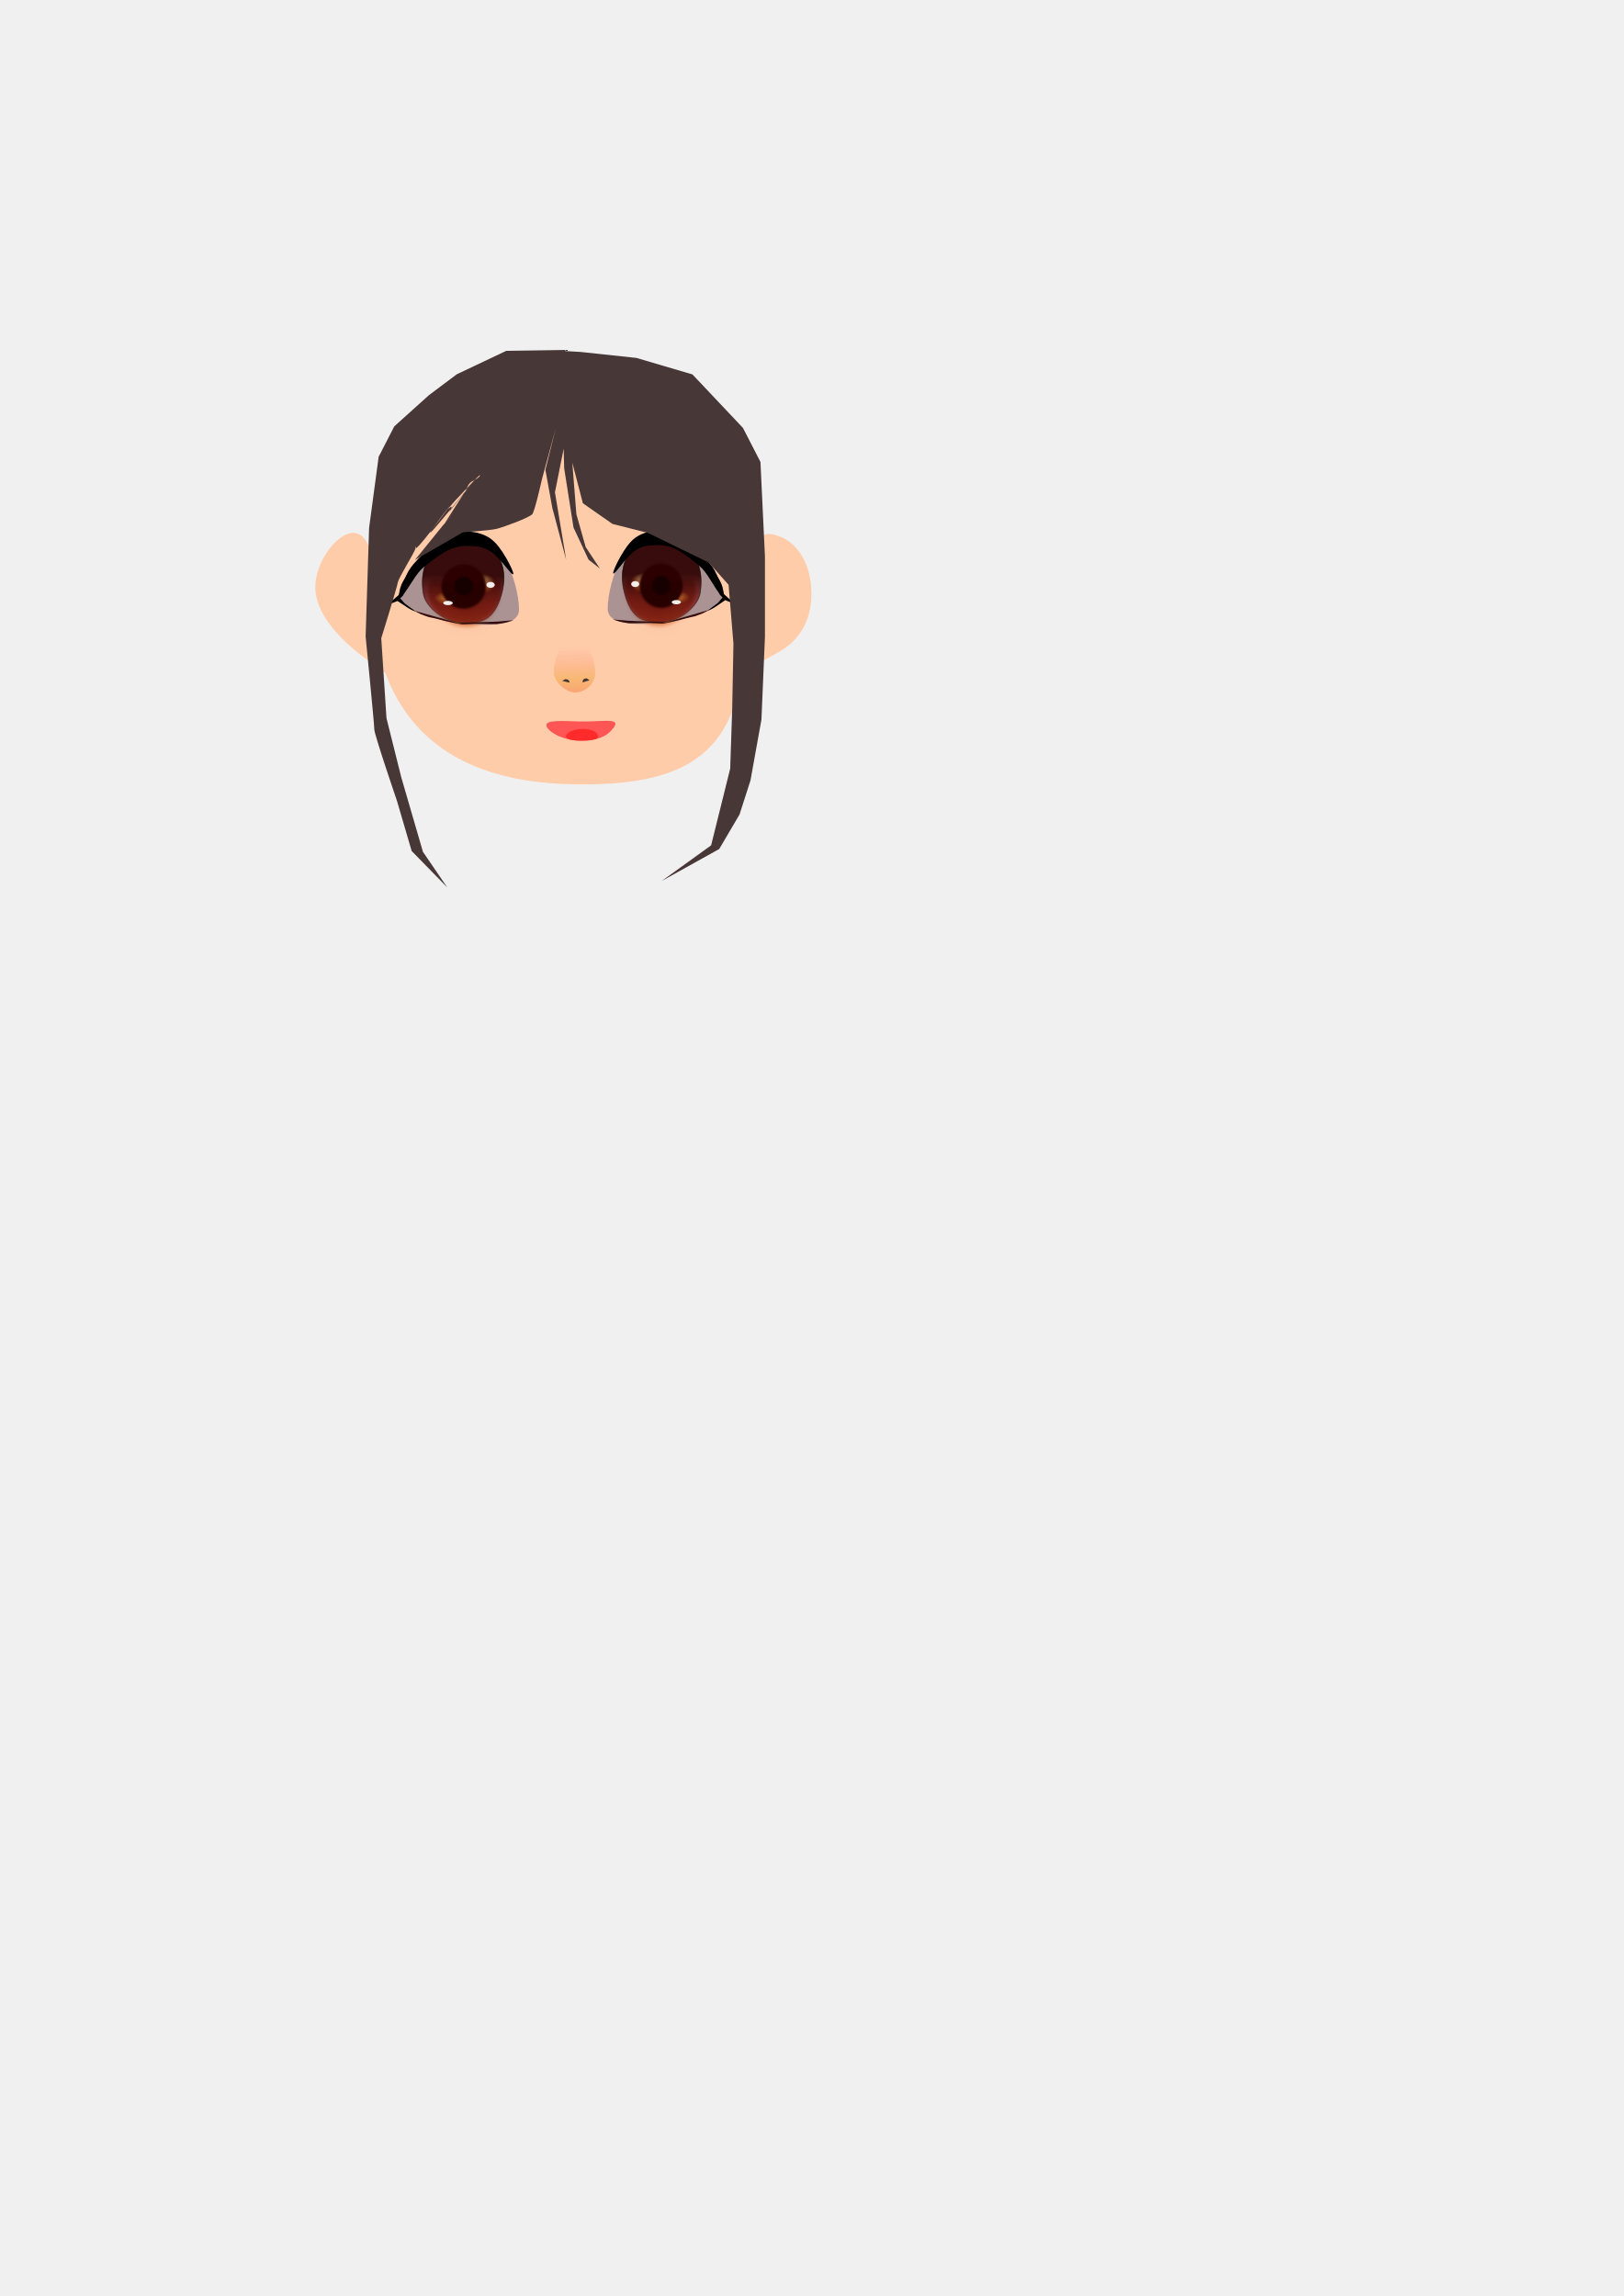
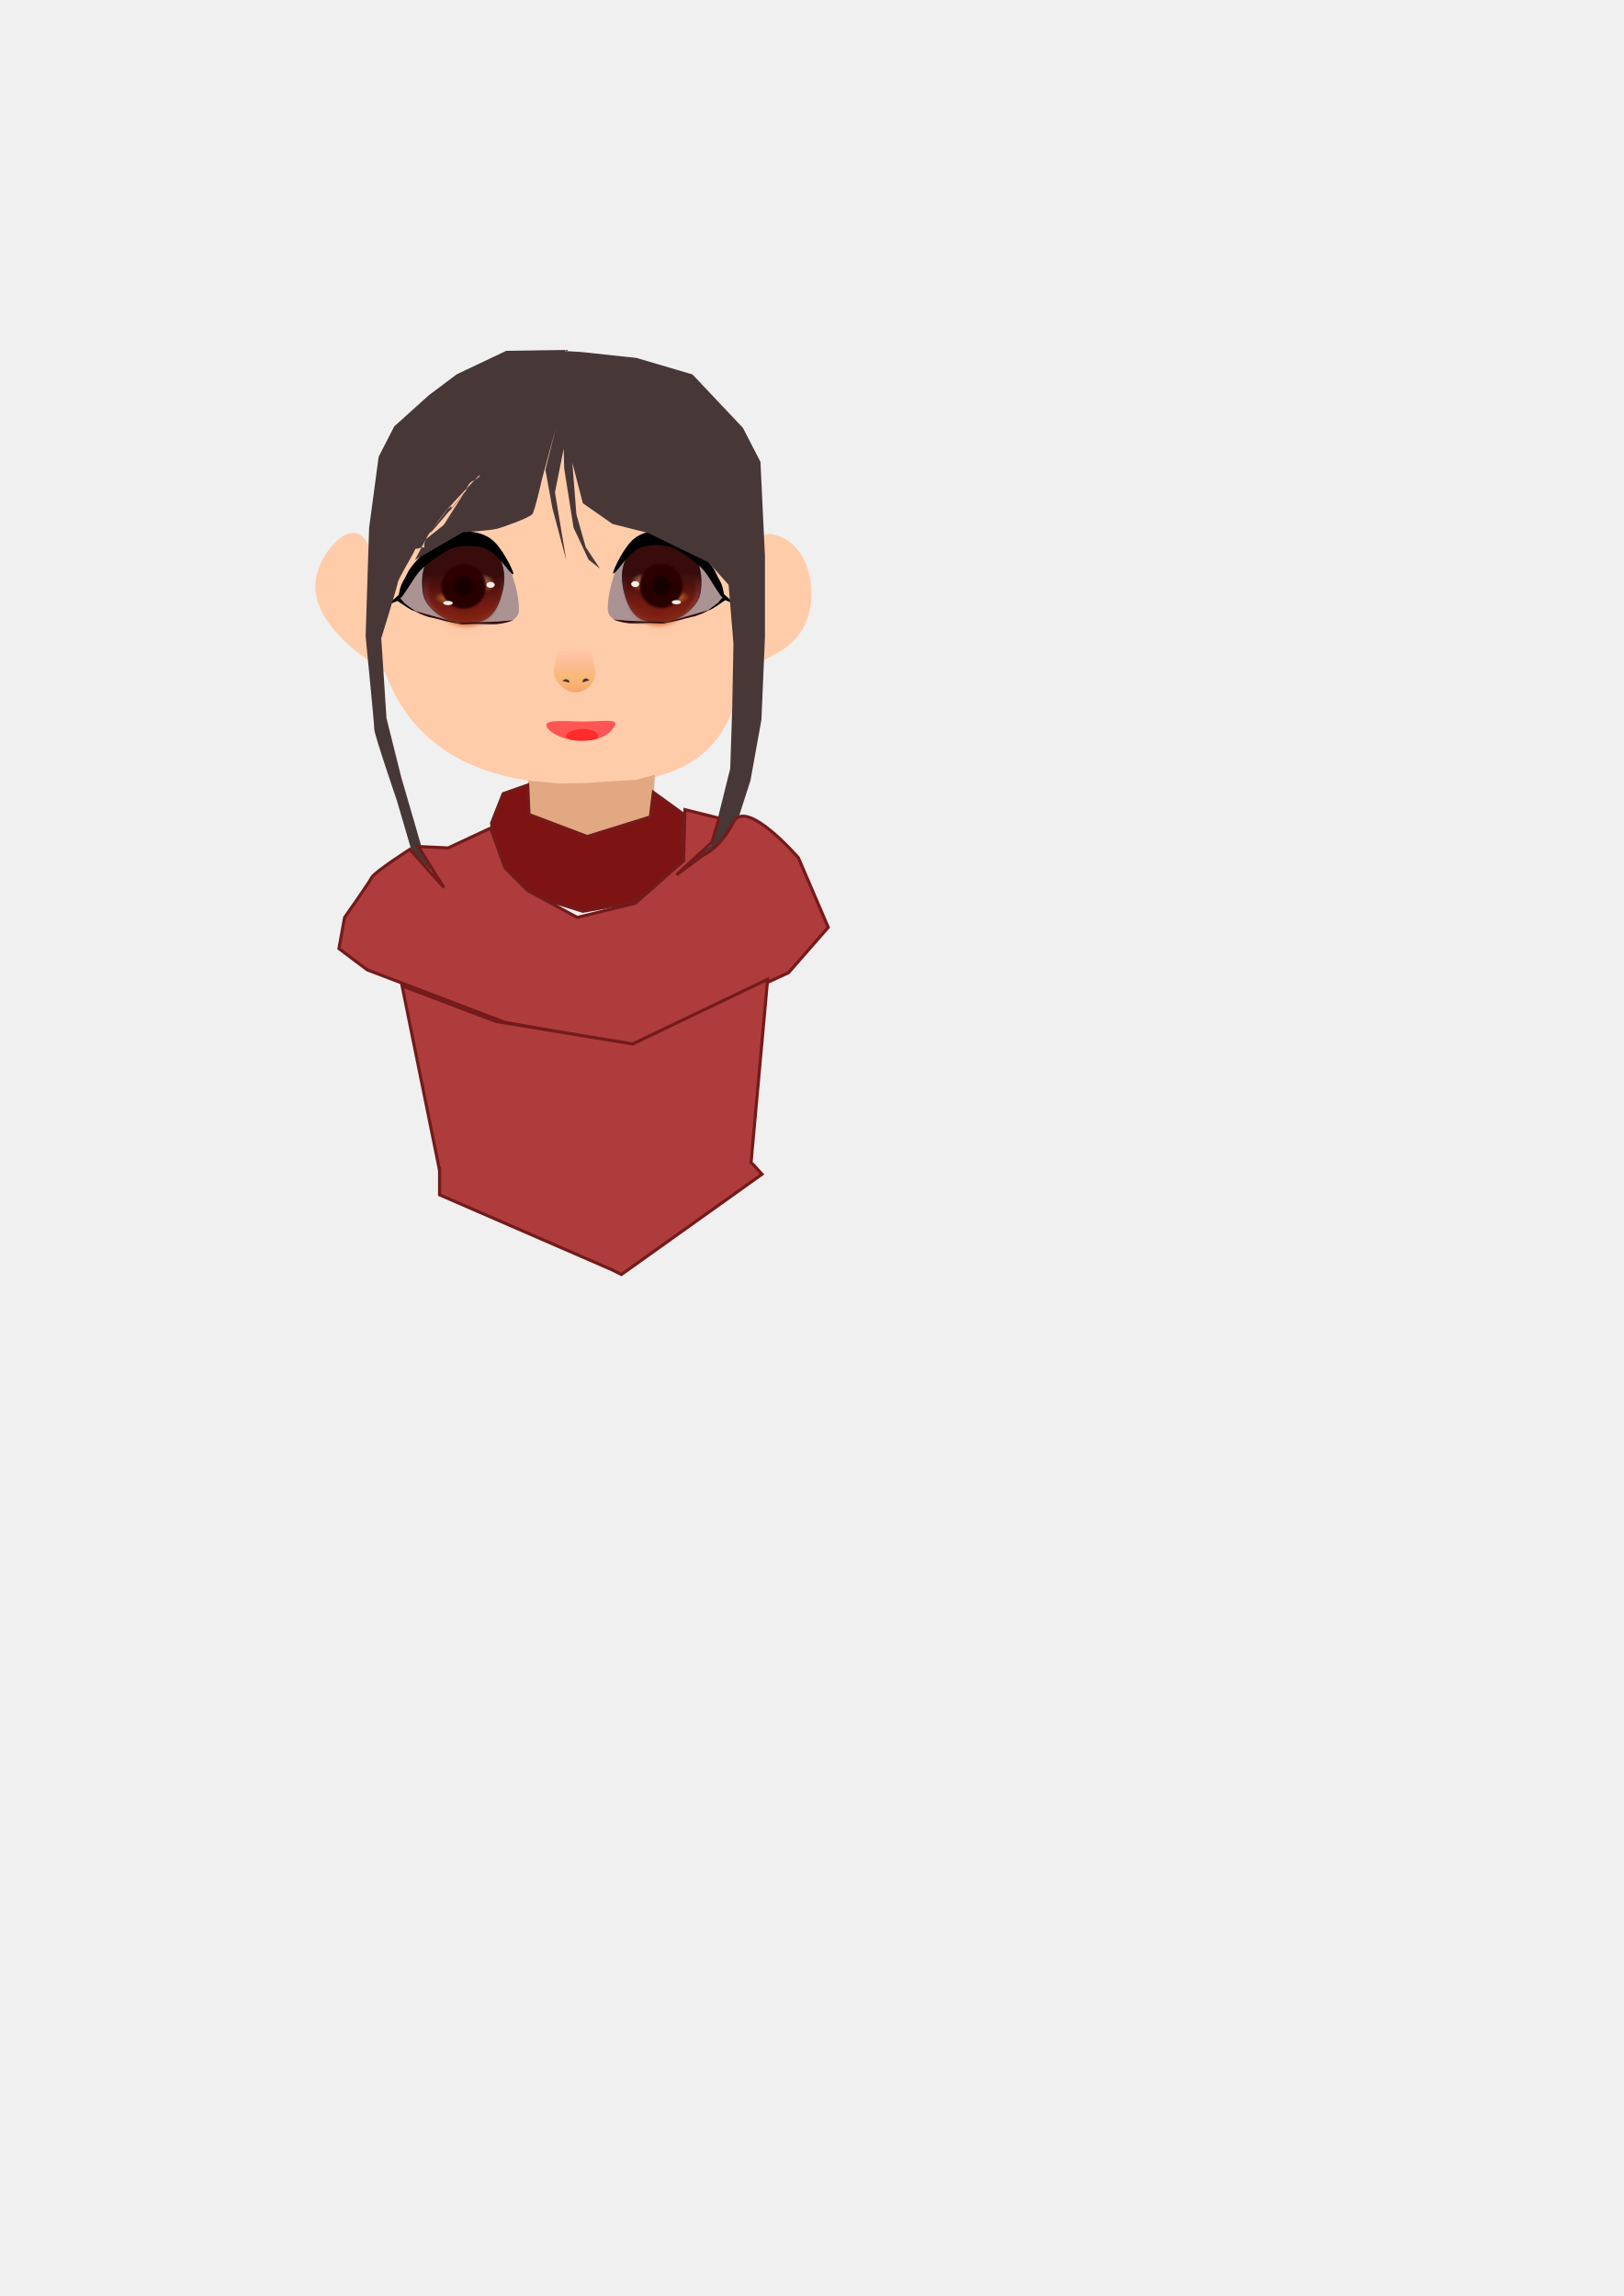
<svg xmlns="http://www.w3.org/2000/svg" xmlns:xlink="http://www.w3.org/1999/xlink" width="210mm" height="297mm" viewBox="0 0 210 297" version="1.1" id="svg1">
  <defs id="defs1">
    <linearGradient id="linearGradient22">
      <stop style="stop-color:#a44040;stop-opacity:1;" offset="0" id="stop30" />
      <stop style="stop-color:#000000;stop-opacity:0;" offset="1" id="stop31" />
    </linearGradient>
    <linearGradient id="linearGradient11">
      <stop style="stop-color:#ff8080;stop-opacity:1;" offset="0" id="stop11" />
      <stop style="stop-color:#f1a641;stop-opacity:0.498;" offset="0.5" id="stop13" />
      <stop style="stop-color:#ff8080;stop-opacity:0;" offset="1" id="stop12" />
    </linearGradient>
    <linearGradient id="linearGradient1">
      <stop style="stop-color:#380c0c;stop-opacity:1;" offset="0" id="stop1" />
      <stop style="stop-color:#7a1616;stop-opacity:0.749;" offset="0.25" id="stop8" />
      <stop style="stop-color:#a11d1d;stop-opacity:0.498;" offset="0.5" id="stop3" />
      <stop style="stop-color:#de4a4a;stop-opacity:0.247;" offset="0.75" id="stop4" />
      <stop style="stop-color:#300909;stop-opacity:0;" offset="1" id="stop2" />
    </linearGradient>
    <linearGradient id="linearGradient36">
      <stop style="stop-color:#000000;stop-opacity:1;" offset="0" id="stop36" />
      <stop style="stop-color:#000000;stop-opacity:0;" offset="1" id="stop37" />
    </linearGradient>
    <linearGradient id="linearGradient28">
      <stop style="stop-color:#db6e12;stop-opacity:1;" offset="0" id="stop28" />
      <stop style="stop-color:#b91f1f;stop-opacity:0;" offset="1" id="stop29" />
    </linearGradient>
    <linearGradient id="linearGradient25">
      <stop style="stop-color:#200203;stop-opacity:1;" offset="0" id="stop26" />
      <stop style="stop-color:#980b10;stop-opacity:0;" offset="1" id="stop27" />
    </linearGradient>
    <linearGradient id="linearGradient24">
      <stop style="stop-color:#350d0d;stop-opacity:1;" offset="0" id="stop24" />
      <stop style="stop-color:#350d0d;stop-opacity:0;" offset="1" id="stop25" />
    </linearGradient>
    <linearGradient id="linearGradient21">
      <stop style="stop-color:#ffffff;stop-opacity:1;" offset="0" id="stop22" />
      <stop style="stop-color:#e1d505;stop-opacity:0;" offset="1" id="stop23" />
    </linearGradient>
    <linearGradient id="linearGradient20">
      <stop style="stop-color:#ffffff;stop-opacity:1;" offset="0" id="stop20" />
      <stop style="stop-color:#dfb22c;stop-opacity:0;" offset="1" id="stop21" />
    </linearGradient>
    <linearGradient id="linearGradient18">
      <stop style="stop-color:#200202;stop-opacity:1;" offset="0" id="stop18" />
      <stop style="stop-color:#5a1919;stop-opacity:0.498;" offset="0.5" id="stop34" />
      <stop style="stop-color:#5a1919;stop-opacity:0;" offset="1" id="stop19" />
    </linearGradient>
    <filter style="color-interpolation-filters:sRGB" id="filter17" x="-0.247" y="-0.683" width="1.495" height="2.366">
      <feGaussianBlur stdDeviation="0.798" id="feGaussianBlur17" />
    </filter>
    <filter style="color-interpolation-filters:sRGB" id="filter19" x="-0.09" y="-0.077" width="1.18" height="1.153">
      <feGaussianBlur stdDeviation="0.067" id="feGaussianBlur19" />
    </filter>
    <radialGradient xlink:href="#linearGradient20" id="radialGradient21" cx="62.737" cy="74.725" fx="62.737" fy="74.725" r="0.819" gradientTransform="matrix(2.154569,0,0,1.58184,-72.83925,-42.69735)" gradientUnits="userSpaceOnUse" />
    <radialGradient xlink:href="#linearGradient21" id="radialGradient23" cx="57.983" cy="77.591" fx="57.983" fy="77.591" r="0.523" gradientTransform="matrix(3.782441,0,0,1.756094,-161.1983,-58.90604)" gradientUnits="userSpaceOnUse" />
    <radialGradient xlink:href="#linearGradient24" id="radialGradient25" cx="60.19" cy="78.771" fx="60.19" fy="78.771" r="2.698" gradientTransform="matrix(1,0,0,0.5243157,0,37.47031)" gradientUnits="userSpaceOnUse" />
    <filter style="color-interpolation-filters:sRGB" id="filter25" x="-0.508" y="-0.969" width="2.016" height="2.937">
      <feGaussianBlur stdDeviation="1.142" id="feGaussianBlur25" />
    </filter>
    <linearGradient xlink:href="#linearGradient25" id="linearGradient27" x1="60.064" y1="73.685" x2="62.399" y2="76.037" gradientUnits="userSpaceOnUse" gradientTransform="matrix(1.46578,0,0,1.131501,-28.0328,-10.53448)" />
    <filter style="color-interpolation-filters:sRGB" id="filter28" x="-0.056" y="-0.134" width="1.112" height="1.268">
      <feGaussianBlur stdDeviation="0.185" id="feGaussianBlur28" />
    </filter>
    <linearGradient xlink:href="#linearGradient28" id="linearGradient29" x1="60.842" y1="81.97" x2="60.898" y2="70.722" gradientUnits="userSpaceOnUse" />
    <radialGradient xlink:href="#linearGradient18" id="radialGradient34" cx="60.091" cy="75.953" fx="60.091" fy="75.953" r="3.346" gradientTransform="matrix(1,0,0,0.8894862,0,8.39384)" gradientUnits="userSpaceOnUse" />
    <filter style="color-interpolation-filters:sRGB" id="filter34" x="-0.076" y="-0.076" width="1.152" height="1.152">
      <feGaussianBlur stdDeviation="0.182" id="feGaussianBlur34" />
    </filter>
    <filter style="color-interpolation-filters:sRGB" id="filter35" x="-0.149" y="-0.146" width="1.298" height="1.291">
      <feGaussianBlur stdDeviation="0.149" id="feGaussianBlur35" />
    </filter>
    <linearGradient xlink:href="#linearGradient36" id="linearGradient37" x1="60.658" y1="67.93" x2="60.784" y2="85.533" gradientUnits="userSpaceOnUse" />
    <linearGradient xlink:href="#linearGradient1" id="linearGradient2" x1="60.029" y1="74.4" x2="59.777" y2="89.921" gradientUnits="userSpaceOnUse" spreadMethod="pad" />
    <linearGradient xlink:href="#linearGradient11" id="linearGradient12" x1="74.687" y1="91.748" x2="74.623" y2="83.567" gradientUnits="userSpaceOnUse" />
    <linearGradient xlink:href="#linearGradient22" id="linearGradient31" x1="71.619" y1="85.774" x2="76.994" y2="85.774" gradientUnits="userSpaceOnUse" />
    <radialGradient xlink:href="#linearGradient24" id="radialGradient51" gradientUnits="userSpaceOnUse" gradientTransform="matrix(1,0,0,0.5243157,0,37.47031)" cx="60.19" cy="78.771" fx="60.19" fy="78.771" r="2.698" />
    <linearGradient xlink:href="#linearGradient1" id="linearGradient51" gradientUnits="userSpaceOnUse" x1="60.029" y1="74.4" x2="59.777" y2="89.921" spreadMethod="pad" />
    <linearGradient xlink:href="#linearGradient36" id="linearGradient52" gradientUnits="userSpaceOnUse" x1="60.658" y1="67.93" x2="60.784" y2="85.533" />
    <radialGradient xlink:href="#linearGradient20" id="radialGradient52" gradientUnits="userSpaceOnUse" gradientTransform="matrix(2.154569,0,0,1.58184,-72.83925,-42.69735)" cx="62.737" cy="74.725" fx="62.737" fy="74.725" r="0.819" />
    <radialGradient xlink:href="#linearGradient21" id="radialGradient53" gradientUnits="userSpaceOnUse" gradientTransform="matrix(3.782441,0,0,1.756094,-161.1983,-58.90604)" cx="57.983" cy="77.591" fx="57.983" fy="77.591" r="0.523" />
    <radialGradient xlink:href="#linearGradient18" id="radialGradient54" gradientUnits="userSpaceOnUse" gradientTransform="matrix(1,0,0,0.8894862,0,8.39384)" cx="60.091" cy="75.953" fx="60.091" fy="75.953" r="3.346" />
    <linearGradient xlink:href="#linearGradient25" id="linearGradient54" gradientUnits="userSpaceOnUse" gradientTransform="matrix(1.46578,0,0,1.131501,-28.0328,-10.53448)" x1="60.064" y1="73.685" x2="62.399" y2="76.037" />
    <linearGradient xlink:href="#linearGradient28" id="linearGradient55" gradientUnits="userSpaceOnUse" x1="60.842" y1="81.97" x2="60.898" y2="70.722" />
  </defs>
  <g id="layer1">
    <path id="path1" style="fill:#ffccaa;stroke:#000000;stroke-width:0;stroke-linecap:round;paint-order:markers fill stroke" d="M 96.23,83.632 C 95.651,98.215 87.867,101.662 74.214,101.458 55.817,101.183 47.97,91.186 47.969,75.267 47.969,59.348 58.164,48.983 72.278,48.442 86.771,47.887 102.023,59.419 96.411,83.811 L 70.654,83.632 Z" />
    <path id="path2" style="fill:#ffccaa;stroke:#000000;stroke-width:0;stroke-linecap:round;paint-order:markers fill stroke" d="m 104.945,76.832 c 0,4.101 -2.135,6.286 -4.076,7.426 -8.592,5.048 -5.566,0.138 -4.077,-7.426 1.407,-7.146 1.097,-8.549 4.076,-7.427 2.107,0.794 4.077,3.324 4.077,7.426 l -4.077,7.55e-4 z" />
    <path id="path3" style="fill:#ffccaa;stroke:#000000;stroke-width:0;stroke-linecap:round;paint-order:markers fill stroke" d="m 48.475,76.289 c 4.837,7.076 4.512,13.676 0.054,9.804 -0.42,-0.365 -6.693,-4.223 -7.64,-9.021 -0.746,-3.779 2.621,-8.147 4.77,-8.147 2.149,-2.93e-4 2.816,3.513 2.816,7.364 l -3.597,0.148 z" />
    <g id="g32">
      <path id="path4" style="fill:#ac9393;stroke:#000000;stroke-width:0;stroke-linecap:round;paint-order:markers fill stroke" d="m 67.127,78.853 c -0.007,2.487 -4.971,1.911 -6.873,1.911 -1.902,0 -4.039,-1.043 -5.955,-1.546 -6.837,-1.793 1.288,-8.506 5.532,-9.987 4.536,-1.582 7.306,6.034 7.295,9.622 z" />
      <g id="g31">
        <path id="path13" style="mix-blend-mode:normal;fill:#2e0d0d;stroke:#980b10;stroke-width:0;stroke-linecap:round;paint-order:markers fill stroke;filter:url(#filter19)" d="m 61.045,75.626 a 0.89,1.047 0 0 1 -0.89,1.047 0.89,1.047 0 0 1 -0.89,-1.047 0.89,1.047 0 0 1 0.89,-1.047 0.89,1.047 0 0 1 0.89,1.047 z" transform="matrix(1.363366,0,0,1.210737,-21.90069,-15.89471)" />
        <path id="path23" style="mix-blend-mode:normal;fill:url(#radialGradient25);stroke:#980b10;stroke-width:0;stroke-linecap:round;paint-order:markers fill stroke;filter:url(#filter25)" d="m 62.888,78.093 c 0,1.156 -1.208,2.093 -2.698,2.093 -1.49,0 -2.698,-0.937 -2.698,-2.093 0,-1.156 1.076,-0.605 2.566,-0.605 1.49,0 2.829,-0.55 2.829,0.605 z" transform="matrix(1,0,0,1.314328,0,-26.06595)" />
        <path id="path8" style="fill:url(#linearGradient2);stroke:url(#linearGradient37);stroke-width:0.1;stroke-linecap:round;stroke-dasharray:none;stroke-opacity:1;paint-order:markers fill stroke;fill-opacity:1" d="m 64.873,76.879 c -1.014,3.569 -2.738,3.595 -4.445,3.671 -2.912,0.131 -5.408,-2.001 -5.687,-3.746 -0.881,-5.497 3.296,-7.303 5.619,-6.991 4.629,0.621 5.374,4.037 4.513,7.066 z" />
        <path style="fill:#000000;fill-opacity:1;stroke:#000000;stroke-width:0;stroke-linecap:round;paint-order:markers fill stroke" d="m 52.01,75.409 c 0.328,-0.919 0.653,-1.459 1.204,-2.115 0.551,-0.656 1.328,-1.428 2,-1.999 0.672,-0.57 1.239,-0.939 1.827,-1.258 0.588,-0.319 1.198,-0.588 1.765,-0.751 0.567,-0.163 1.091,-0.22 1.694,-0.177 0.602,0.043 1.283,0.184 1.913,0.468 0.631,0.283 1.212,0.709 1.832,1.509 0.62,0.8 1.279,1.976 1.619,2.727 0.34,0.751 0.362,1.078 -0.102,0.582 -0.464,-0.496 -1.414,-1.814 -2.328,-2.537 -0.915,-0.723 -1.794,-0.851 -2.699,-0.892 -0.904,-0.04 -1.833,0.007 -2.827,0.439 -0.994,0.432 -2.053,1.247 -2.765,1.799 -0.712,0.552 -1.077,0.84 -1.706,1.749 -0.629,0.909 -1.524,2.439 -1.805,2.555 -0.281,0.116 0.05,-1.182 0.379,-2.1 z" id="path6" transform="translate(0.2764303,-0.3356654)" />
        <ellipse style="mix-blend-mode:normal;fill:url(#radialGradient21);stroke:#980b10;stroke-width:0;stroke-linecap:round;stroke-opacity:1;paint-order:markers fill stroke" id="path14" cx="62.332" cy="75.505" rx="1.764" ry="1.295" />
        <ellipse style="fill:url(#radialGradient23);stroke:#980b10;stroke-width:0;stroke-linecap:round;stroke-opacity:1;paint-order:markers fill stroke" id="path15" cx="58.118" cy="77.351" rx="1.979" ry="0.919" />
        <path id="path16" style="mix-blend-mode:color-burn;fill:#000000;stroke:#980b10;stroke-width:0;stroke-linecap:round;paint-order:markers fill stroke;filter:url(#filter17);fill-opacity:0" d="m 63.919,78.636 c -0.104,2.341 -2.051,1.781 -2.672,1.745 -4.57,-0.261 -5.705,-1.025 -4.765,-2.178 0.739,-0.906 1.822,0.194 3.744,0.087 1.309,-0.073 3.777,-1.58 3.692,0.345 z" />
        <path id="path12" style="fill:url(#radialGradient34);stroke:url(#linearGradient27);stroke-width:0;stroke-linecap:round;paint-order:markers fill stroke" d="m 63.43,75.36 c 0.129,1.451 -1.488,3.571 -3.168,3.569 -1.734,-0.003 -3.988,-1.75 -3.43,-3.601 0.491,-1.628 2.118,-2.594 4.099,-2.299 1.729,0.257 2.442,1.678 2.5,2.331 z" />
        <path style="fill:#350d0d;fill-opacity:1;stroke:#980b10;stroke-width:0;stroke-linecap:round;stroke-dasharray:none;stroke-opacity:1;paint-order:markers fill stroke" d="m 66.441,80.224 c -0.597,0.192 -1.124,0.394 -2.26,0.509 0,0 -1.582,-0.005 -2.217,-0.058 -0.602,-0.049 -1.848,0.087 -2.172,0.079 -0.316,-0.008 -2.324,-0.451 -2.324,-0.451 0,0 -1.662,-0.437 -1.82,-0.437 -0.158,0 -1.23,-0.419 -1.23,-0.419 l -1.009,-0.503 c 1.815,0.524 1.826,0.508 5.83,1.653 1.847,-0.051 3.885,-0.157 5.133,-0.197 z" id="path24" />
        <ellipse style="fill:#2c0000;fill-opacity:1;stroke:#980b10;stroke-width:0;stroke-linecap:round;stroke-dasharray:none;stroke-opacity:1;paint-order:markers fill stroke;filter:url(#filter34)" id="path27" cx="60.636" cy="75.864" rx="2.88" ry="2.871" transform="matrix(1,0,-0.00876335,0.9999616,0,0)" />
        <path id="path28" style="opacity:0.916;mix-blend-mode:multiply;fill:url(#linearGradient29);stroke:#9c7e43;stroke-width:0;stroke-linecap:round;stroke-opacity:1;paint-order:markers fill stroke;filter:url(#filter28)" d="m 64.131,78.102 c 0,1.439 -1.82,2.66 -3.895,2.595 -1.956,-0.062 -4.028,-1.09 -4.028,-2.529 0,-1.439 1.932,-0.318 3.89,-0.318 1.958,0 4.034,-1.187 4.034,0.252 z" transform="matrix(1.189384,0,0,1.811167,-11.48814,-65.23913)" />
        <ellipse style="opacity:0.916;fill:#ffffff;fill-opacity:1;stroke:#140001;stroke-width:0;stroke-linecap:round;stroke-dasharray:none;stroke-opacity:1;paint-order:markers fill stroke" id="path31" cx="63.448" cy="75.656" rx="0.535" ry="0.386" />
        <ellipse style="opacity:0.916;fill:#ffffff;fill-opacity:1;stroke:#140001;stroke-width:0;stroke-linecap:round;stroke-dasharray:none;stroke-opacity:1;paint-order:markers fill stroke" id="path32" cx="57.942" cy="78.002" rx="0.614" ry="0.277" />
        <ellipse style="opacity:0.916;fill:#150000;fill-opacity:1;stroke:#140001;stroke-width:0;stroke-linecap:round;stroke-dasharray:none;stroke-opacity:1;paint-order:markers fill stroke;filter:url(#filter35)" id="path33" cx="59.968" cy="75.811" rx="1.198" ry="1.228" />
        <path style="fill:#000000;fill-opacity:1;fill-rule:evenodd;stroke:#000000;stroke-width:0;stroke-linecap:round;paint-order:markers fill stroke" d="m 52.157,76.967 c -0.096,0.175 -0.489,0.513 -0.746,0.768 l -1.351,0.535 1.5,-1.3 0.226,-0.965 c 0.105,-0.422 0.537,-1.191 0.849,-1.605" id="path9" />
        <path style="fill:#000000;fill-opacity:1;fill-rule:evenodd;stroke:#000000;stroke-width:0;stroke-linecap:round;paint-order:markers fill stroke" d="m 51.391,77.729 c 0.754,0.485 1.863,1.315 2.332,1.334 l -1.355,-0.98 -0.646,-0.735 z" id="path10" />
      </g>
    </g>
    <path id="path11" style="fill:url(#linearGradient12);fill-rule:evenodd;stroke:url(#linearGradient31);stroke-width:0;stroke-linecap:round;paint-order:markers fill stroke" d="m 76.994,86.939 c 0.01,1.297 -1.01,2.502 -2.45,2.626 -1.292,0.111 -2.894,-1.334 -2.925,-2.626 -0.033,-1.386 1.118,-5.083 2.602,-5.083 1.484,-1.05e-4 2.773,3.696 2.773,5.082 l -2.516,-0.041 z" />
    <path style="fill:#483737;fill-opacity:1;fill-rule:evenodd;stroke:#000000;stroke-width:0;stroke-linecap:round;paint-order:markers fill stroke" d="m 75.33,88.274 c 0.056,-0.233 0.02,-0.506 0.549,-0.526 l 0.379,0.246 z" id="path18" />
    <path style="fill:#483737;fill-opacity:1;fill-rule:evenodd;stroke:#000000;stroke-width:0;stroke-linecap:round;paint-order:markers fill stroke" d="m 73.667,88.311 c -0.061,-0.205 -0.029,-0.448 -0.57,-0.456 l -0.384,0.225 z" id="path19" />
    <g id="g46" transform="matrix(-0.9666491,0,0,1,143.484,-0.105222)">
      <path id="path34" style="fill:#ac9393;stroke:#000000;stroke-width:0;stroke-linecap:round;paint-order:markers fill stroke" d="m 67.127,78.853 c -0.007,2.487 -4.971,1.911 -6.873,1.911 -1.902,0 -4.039,-1.043 -5.955,-1.546 -6.837,-1.793 1.288,-8.506 5.532,-9.987 4.536,-1.582 7.306,6.034 7.295,9.622 z" />
      <g id="g45">
        <path id="path35" style="mix-blend-mode:normal;fill:#2e0d0d;stroke:#980b10;stroke-width:0;stroke-linecap:round;paint-order:markers fill stroke;filter:url(#filter19)" d="m 61.045,75.626 a 0.89,1.047 0 0 1 -0.89,1.047 0.89,1.047 0 0 1 -0.89,-1.047 0.89,1.047 0 0 1 0.89,-1.047 0.89,1.047 0 0 1 0.89,1.047 z" transform="matrix(1.363366,0,0,1.210737,-21.90069,-15.89471)" />
        <path id="path36" style="mix-blend-mode:normal;fill:url(#radialGradient51);stroke:#980b10;stroke-width:0;stroke-linecap:round;paint-order:markers fill stroke;filter:url(#filter25)" d="m 62.888,78.093 c 0,1.156 -1.208,2.093 -2.698,2.093 -1.49,0 -2.698,-0.937 -2.698,-2.093 0,-1.156 1.076,-0.605 2.566,-0.605 1.49,0 2.829,-0.55 2.829,0.605 z" transform="matrix(1,0,0,1.314328,0,-26.06595)" />
        <path id="path37" style="fill:url(#linearGradient51);fill-opacity:1;stroke:url(#linearGradient52);stroke-width:0.1;stroke-linecap:round;stroke-dasharray:none;stroke-opacity:1;paint-order:markers fill stroke" d="m 64.873,76.879 c -1.014,3.569 -2.738,3.595 -4.445,3.671 -2.912,0.131 -5.408,-2.001 -5.687,-3.746 -0.881,-5.497 3.296,-7.303 5.619,-6.991 4.629,0.621 5.374,4.037 4.513,7.066 z" />
        <path style="fill:#000000;fill-opacity:1;stroke:#000000;stroke-width:0;stroke-linecap:round;paint-order:markers fill stroke" d="m 52.01,75.409 c 0.328,-0.919 0.653,-1.459 1.204,-2.115 0.551,-0.656 1.328,-1.428 2,-1.999 0.672,-0.57 1.239,-0.939 1.827,-1.258 0.588,-0.319 1.198,-0.588 1.765,-0.751 0.567,-0.163 1.091,-0.22 1.694,-0.177 0.602,0.043 1.283,0.184 1.913,0.468 0.631,0.283 1.212,0.709 1.832,1.509 0.62,0.8 1.279,1.976 1.619,2.727 0.34,0.751 0.362,1.078 -0.102,0.582 -0.464,-0.496 -1.414,-1.814 -2.328,-2.537 -0.915,-0.723 -1.794,-0.851 -2.699,-0.892 -0.904,-0.04 -1.833,0.007 -2.827,0.439 -0.994,0.432 -2.053,1.247 -2.765,1.799 -0.712,0.552 -1.077,0.84 -1.706,1.749 -0.629,0.909 -1.524,2.439 -1.805,2.555 -0.281,0.116 0.05,-1.182 0.379,-2.1 z" id="path38" transform="translate(0.2764303,-0.3356654)" />
        <ellipse style="mix-blend-mode:normal;fill:url(#radialGradient52);stroke:#980b10;stroke-width:0;stroke-linecap:round;stroke-opacity:1;paint-order:markers fill stroke" id="ellipse38" cx="62.332" cy="75.505" rx="1.764" ry="1.295" />
        <ellipse style="fill:url(#radialGradient53);stroke:#980b10;stroke-width:0;stroke-linecap:round;stroke-opacity:1;paint-order:markers fill stroke" id="ellipse39" cx="58.118" cy="77.351" rx="1.979" ry="0.919" />
        <path id="path39" style="mix-blend-mode:color-burn;fill:#000000;fill-opacity:0;stroke:#980b10;stroke-width:0;stroke-linecap:round;paint-order:markers fill stroke;filter:url(#filter17)" d="m 63.919,78.636 c -0.104,2.341 -2.051,1.781 -2.672,1.745 -4.57,-0.261 -5.705,-1.025 -4.765,-2.178 0.739,-0.906 1.822,0.194 3.744,0.087 1.309,-0.073 3.777,-1.58 3.692,0.345 z" />
        <path id="path40" style="fill:url(#radialGradient54);stroke:url(#linearGradient54);stroke-width:0;stroke-linecap:round;paint-order:markers fill stroke" d="m 63.43,75.36 c 0.129,1.451 -1.488,3.571 -3.168,3.569 -1.734,-0.003 -3.988,-1.75 -3.43,-3.601 0.491,-1.628 2.118,-2.594 4.099,-2.299 1.729,0.257 2.442,1.678 2.5,2.331 z" />
        <path style="fill:#350d0d;fill-opacity:1;stroke:#980b10;stroke-width:0;stroke-linecap:round;stroke-dasharray:none;stroke-opacity:1;paint-order:markers fill stroke" d="m 66.441,80.224 c -0.597,0.192 -1.124,0.394 -2.26,0.509 0,0 -1.582,-0.005 -2.217,-0.058 -0.602,-0.049 -1.848,0.087 -2.172,0.079 -0.316,-0.008 -2.324,-0.451 -2.324,-0.451 0,0 -1.662,-0.437 -1.82,-0.437 -0.158,0 -1.23,-0.419 -1.23,-0.419 L 53.41,78.944 c 1.815,0.524 1.826,0.508 5.83,1.653 1.847,-0.051 3.885,-0.157 5.133,-0.197 z" id="path41" />
        <ellipse style="fill:#2c0000;fill-opacity:1;stroke:#980b10;stroke-width:0;stroke-linecap:round;stroke-dasharray:none;stroke-opacity:1;paint-order:markers fill stroke;filter:url(#filter34)" id="ellipse41" cx="60.636" cy="75.864" rx="2.88" ry="2.871" transform="matrix(1,0,-0.00876335,0.9999616,0,0)" />
        <path id="path42" style="opacity:0.916;mix-blend-mode:multiply;fill:url(#linearGradient55);stroke:#9c7e43;stroke-width:0;stroke-linecap:round;stroke-opacity:1;paint-order:markers fill stroke;filter:url(#filter28)" d="m 64.131,78.102 c 0,1.439 -1.82,2.66 -3.895,2.595 -1.956,-0.062 -4.028,-1.09 -4.028,-2.529 0,-1.439 1.932,-0.318 3.89,-0.318 1.958,0 4.034,-1.187 4.034,0.252 z" transform="matrix(1.189384,0,0,1.811167,-11.48814,-65.23913)" />
        <ellipse style="opacity:0.916;fill:#ffffff;fill-opacity:1;stroke:#140001;stroke-width:0;stroke-linecap:round;stroke-dasharray:none;stroke-opacity:1;paint-order:markers fill stroke" id="ellipse42" cx="63.448" cy="75.656" rx="0.535" ry="0.386" />
        <ellipse style="opacity:0.916;fill:#ffffff;fill-opacity:1;stroke:#140001;stroke-width:0;stroke-linecap:round;stroke-dasharray:none;stroke-opacity:1;paint-order:markers fill stroke" id="ellipse43" cx="57.942" cy="78.002" rx="0.614" ry="0.277" />
        <ellipse style="opacity:0.916;fill:#150000;fill-opacity:1;stroke:#140001;stroke-width:0;stroke-linecap:round;stroke-dasharray:none;stroke-opacity:1;paint-order:markers fill stroke;filter:url(#filter35)" id="ellipse44" cx="59.968" cy="75.811" rx="1.198" ry="1.228" />
        <path style="fill:#000000;fill-opacity:1;fill-rule:evenodd;stroke:#000000;stroke-width:0;stroke-linecap:round;paint-order:markers fill stroke" d="m 52.157,76.967 c -0.096,0.175 -0.489,0.513 -0.746,0.768 l -1.351,0.535 1.5,-1.3 0.226,-0.965 c 0.105,-0.422 0.537,-1.191 0.849,-1.605" id="path44" />
        <path style="fill:#000000;fill-opacity:1;fill-rule:evenodd;stroke:#000000;stroke-width:0;stroke-linecap:round;paint-order:markers fill stroke" d="m 51.391,77.729 c 0.754,0.485 1.863,1.315 2.332,1.334 l -1.355,-0.98 -0.646,-0.735 z" id="path45" />
      </g>
    </g>
-     <path id="path55" style="fill:#483737;fill-opacity:1;fill-rule:evenodd;stroke:#000000;stroke-width:0;stroke-linecap:round;paint-order:markers fill stroke" d="m 73.123,45.266 -7.638,0.113 -6.402,3.032 -3.595,2.696 -4.493,4.044 -2.022,3.932 -1.236,9.21 -0.449,14.04 c 0,0 1.123,11.345 1.123,12.019 0,0.674 2.921,9.211 2.921,9.211 l 1.909,6.514 4.605,4.718 -3.145,-4.605 -2.808,-9.66 -1.909,-7.638 -0.674,-10.334 c 0,0 2.022,-6.515 2.134,-7.189 0.105,-0.629 1.957,-3.549 2.296,-4.395 -0.171,0.064 0.121,-0.437 0.069,-0.175 -0.007,0.037 -0.045,0.115 -0.069,0.175 0.151,-0.056 0.671,-0.563 2.123,-2.445 0.81,-1.203 3.504,-4.697 1.534,-2.034 -0.605,0.817 -1.106,1.48 -1.534,2.034 -0.654,0.972 -0.104,0.479 5.339,-6.22 l -3.128,3.928 c 1.321,-2.082 -1.827,1.494 1.3,-2.054 -1.78,2.043 3.466,-3.828 2.619,-2.531 -0.818,0.78 -1.182,0.303 -1.757,1.803 l -2.711,4.21 1.219,-1.506 -1.441,1.821 0.222,-0.315 -3.857,4.767 6.199,-3.578 c 0,0 3.482,-0.224 4.381,-0.449 0.899,-0.225 4.268,-1.46 4.605,-1.909 0.337,-0.449 1.236,-4.493 1.236,-4.493 l 1.797,-6.627 -1.348,5.391 0.898,4.942 1.797,6.74 -1.46,-8.762 1.123,-5.616 0.003,-0.15 0.069,2.66 1.208,7.664 1.943,4.148 1.47,1.155 -1.838,-2.782 -1.207,-4.252 -0.525,-6.667 1.365,5.249 3.832,2.677 4.567,1.155 7.874,3.832 2.572,2.887 0.63,7.612 -0.158,8.347 -0.262,7.822 -2.468,9.922 -6.405,4.62 7.455,-4.147 2.625,-4.462 1.417,-4.41 1.417,-7.874 0.454,-10.693 V 71.972 l -0.582,-12.221 -2.263,-4.398 -6.531,-6.919 -7.242,-2.134 -7.243,-0.776 -1.955,-0.112 z" />
+     <path id="path55" style="fill:#483737;fill-opacity:1;fill-rule:evenodd;stroke:#000000;stroke-width:0;stroke-linecap:round;paint-order:markers fill stroke" d="m 73.123,45.266 -7.638,0.113 -6.402,3.032 -3.595,2.696 -4.493,4.044 -2.022,3.932 -1.236,9.21 -0.449,14.04 c 0,0 1.123,11.345 1.123,12.019 0,0.674 2.921,9.211 2.921,9.211 l 1.909,6.514 4.605,4.718 -3.145,-4.605 -2.808,-9.66 -1.909,-7.638 -0.674,-10.334 c 0,0 2.022,-6.515 2.134,-7.189 0.105,-0.629 1.957,-3.549 2.296,-4.395 -0.171,0.064 1.607,-0.14 0.069,-0.175 -0.007,0.037 1.07,-0.033 1.046,0.027 0.151,-0.056 -0.444,-0.415 1.009,-2.296 0.81,-1.203 3.504,-4.697 1.534,-2.034 -0.605,0.817 -1.106,1.48 -1.534,2.034 -0.654,0.972 -0.104,0.479 5.339,-6.22 l -3.128,3.928 c 1.321,-2.082 -1.827,1.494 1.3,-2.054 -1.78,2.043 3.466,-3.828 2.619,-2.531 -0.818,0.78 -1.182,0.303 -1.757,1.803 l -2.711,4.21 1.219,-1.506 -1.441,1.821 -2.23,1.766 -1.405,2.687 6.199,-3.578 c 0,0 3.482,-0.224 4.381,-0.449 0.899,-0.225 4.268,-1.46 4.605,-1.909 0.337,-0.449 1.236,-4.493 1.236,-4.493 l 1.797,-6.627 -1.348,5.391 0.898,4.942 1.797,6.74 -1.46,-8.762 1.123,-5.616 0.003,-0.15 0.069,2.66 1.208,7.664 1.943,4.148 1.47,1.155 -1.838,-2.782 -1.207,-4.252 -0.525,-6.667 1.365,5.249 3.832,2.677 4.567,1.155 7.874,3.832 2.572,2.887 0.63,7.612 -0.158,8.347 -0.262,7.822 -2.468,9.922 -6.405,4.62 7.455,-4.147 2.625,-4.462 1.417,-4.41 1.417,-7.874 0.454,-10.693 V 71.972 l -0.582,-12.221 -2.263,-4.398 -6.531,-6.919 -7.242,-2.134 -7.243,-0.776 -1.955,-0.112 z" />
    <path id="path57" style="fill:#ff5555;fill-rule:evenodd;stroke:#000000;stroke-width:0;stroke-linecap:round;stroke-opacity:0.029;paint-order:markers fill stroke" d="m 79.17,94.37 c -0.713,0.876 -1.919,1.451 -4.123,1.443 -2.277,-0.008 -4.385,-1.235 -4.381,-2.032 0.004,-0.8 3.129,-0.419 5.065,-0.45 2.767,-0.044 4.781,-0.465 3.437,1.039 l -4.121,1.47e-4 z" />
    <path id="path58" style="fill:#ff2a2a;fill-rule:evenodd;stroke:#000000;stroke-width:0;stroke-linecap:round;stroke-opacity:0.029;paint-order:markers fill stroke" d="m 77.32,95.119 c 0.283,0.527 -0.797,0.687 -2.049,0.689 -1.192,0.002 -2.19,-0.144 -2.049,-0.689 0.095,-0.368 1.056,-0.827 2.188,-0.827 1.132,-2.9e-5 1.891,0.447 1.891,0.827 l -2.029,7e-5 z" />
+     <path style="fill:#e2a881;fill-opacity:1;stroke:#741a1a;stroke-width:0;stroke-linecap:round;stroke-opacity:1;paint-order:markers fill stroke" d="m 68.283,100.975 0.074,4.532 4.755,1.783 3.121,0.892 8.099,-2.155 0.372,-5.795 -2.526,0.669 -2.898,0.149 -3.269,0.223 -3.715,0.074 z" id="path5" />
+     <path style="fill:#7d1313;fill-opacity:1;stroke:#741a1a;stroke-width:0.4;stroke-linecap:round;stroke-dasharray:none;stroke-opacity:1;paint-order:markers fill stroke" d="m 68.414,105.356 7.531,2.854 8.165,-2.537 0.396,-3.171 3.726,2.695 0.079,5.074 0.159,0.872 v 0.555 l -6.501,4.994 -6.58,1.189 -6.342,-1.982 -4.915,-4.677 -0.555,-4.756 1.506,-3.805 3.171,-1.11 z" id="path47" />
+     <path style="fill:#af3c3c;fill-opacity:1;stroke:#741a1a;stroke-width:0.4;stroke-linecap:round;stroke-dasharray:none;stroke-opacity:1;paint-order:markers fill stroke" d="m 63.463,107.117 -5.503,2.568 -3.852,-0.183 3.302,5.319 -4.402,-4.952 c 0,0 -4.586,2.935 -4.952,3.668 -0.367,0.734 -3.485,5.136 -3.485,5.136 l -0.734,4.035 3.668,2.751 17.792,6.787 16.324,2.935 20.36,-9.354 5.136,-5.869 -3.852,-8.988 c 0,0 -6.787,-7.887 -8.437,-4.586 -1.651,3.302 -3.852,4.219 -3.852,4.219 l -3.485,2.568 4.586,-4.219 0.917,-3.118 -4.402,-1.101 -0.183,6.603 -6.236,5.503 -7.52,1.834 -6.42,-3.485 -2.935,-2.935 z" id="path48" />
+     <path style="fill:#af3c3c;fill-opacity:1;stroke:#741a1a;stroke-width:0.4;stroke-linecap:round;stroke-dasharray:none;stroke-opacity:1;paint-order:markers fill stroke" d="m 52.004,127.526 4.849,23.881 23.517,10.789 16.729,-11.395 2.182,-24.123 -17.456,8.364 -17.698,-2.909 z" id="path49" />
+     <path style="fill:#af3c3c;fill-opacity:1;stroke:#741a1a;stroke-width:0.4;stroke-linecap:round;stroke-dasharray:none;stroke-opacity:1;paint-order:markers fill stroke" d="m 56.853,151.043 v 3.515 l 22.305,9.698 1.212,0.606 18.183,-12.971 -1.212,-1.333" id="path50" />
  </g>
</svg>
